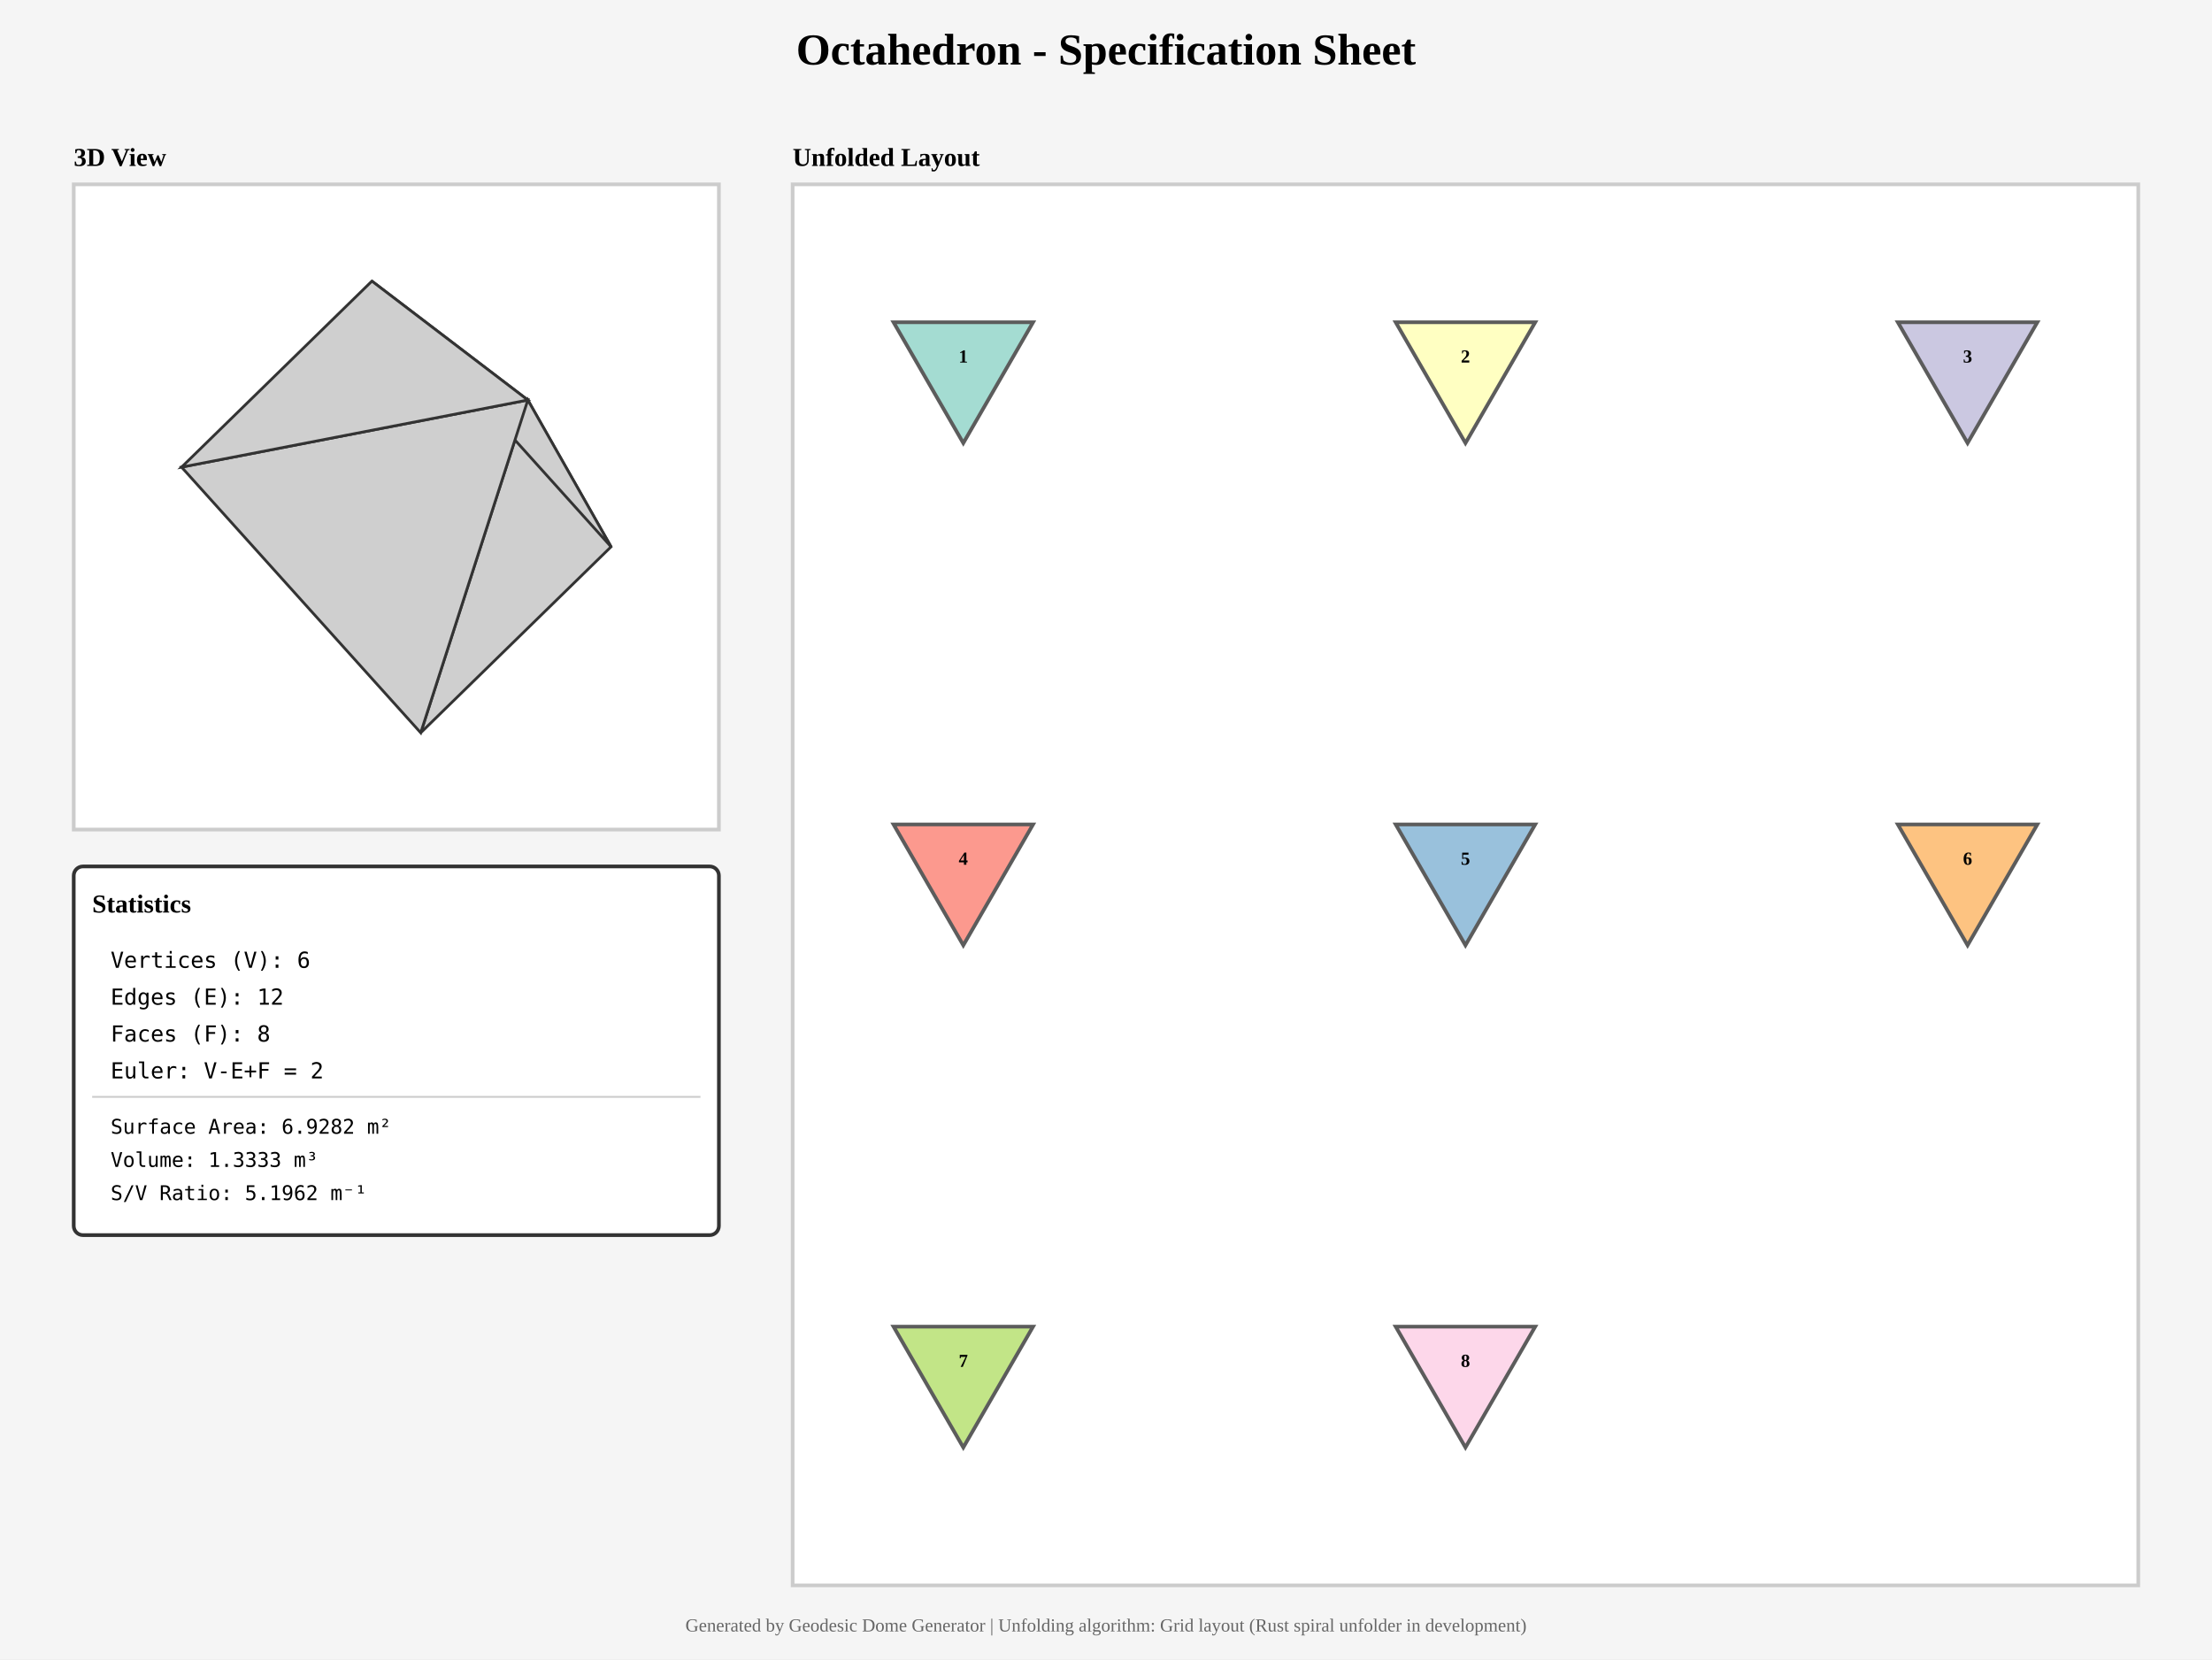
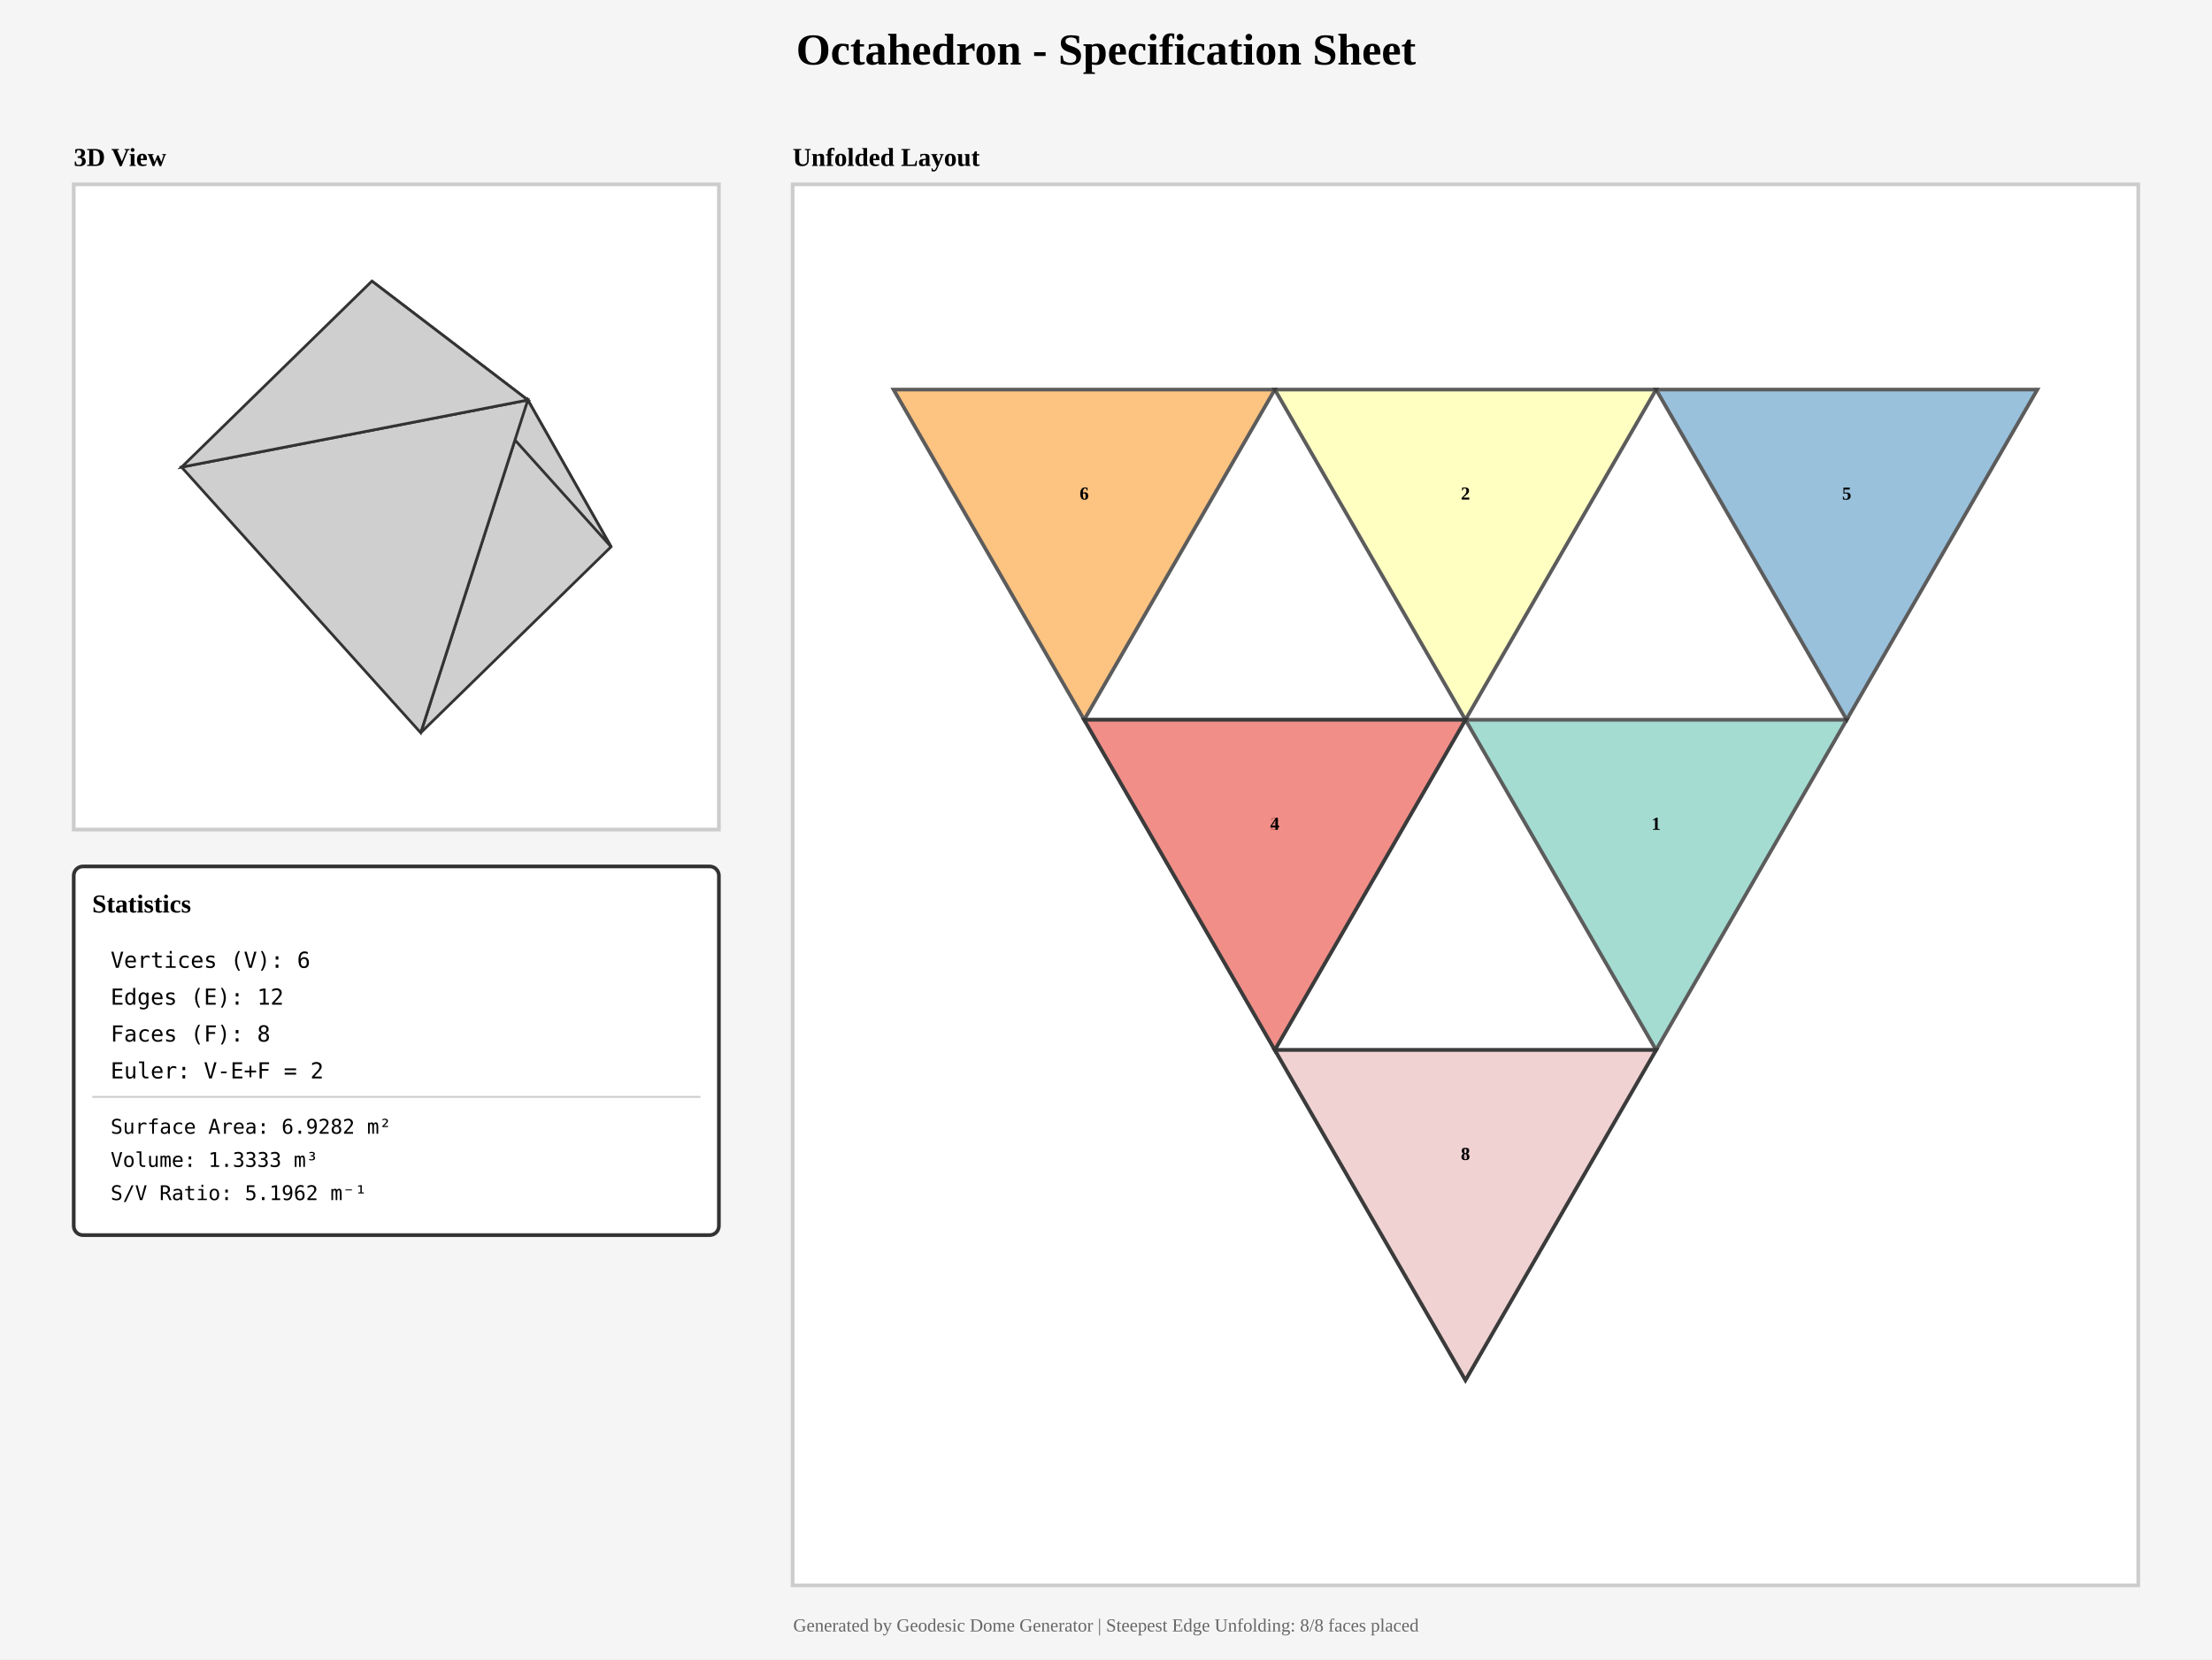
<svg xmlns="http://www.w3.org/2000/svg" width="1200" height="900">
  <rect width="1200" height="900" fill="#f5f5f5" />
  <text x="600.0" y="35" text-anchor="middle" font-size="24" font-weight="bold">Octahedron - Specification Sheet</text>
  <text x="40" y="90" font-size="14" font-weight="bold">3D View</text>
  <text x="430" y="90" font-size="14" font-weight="bold">Unfolded Layout</text>
  <rect x="40" y="100" width="350" height="350" fill="white" stroke="#ccc" stroke-width="2" />
  <polygon points="331.50,296.60 228.24,397.50 286.35,217.00" fill="rgb(207,207,207)" stroke="#333" stroke-width="1.5" />
  <polygon points="331.50,296.60 286.35,217.00 201.76,152.50" fill="rgb(207,207,207)" stroke="#333" stroke-width="1.5" />
  <polygon points="98.50,253.40 286.35,217.00 228.24,397.50" fill="rgb(207,207,207)" stroke="#333" stroke-width="1.5" />
  <polygon points="98.50,253.40 201.76,152.50 286.35,217.00" fill="rgb(207,207,207)" stroke="#333" stroke-width="1.5" />
  <rect x="40" y="470" width="350" height="200" fill="white" stroke="#333" stroke-width="2" rx="5" />
  <text x="50" y="495" font-size="14" font-weight="bold">Statistics</text>
  <text x="60" y="525" font-size="12" font-family="monospace">
    <tspan x="60" dy="0">Vertices (V): 6</tspan>
    <tspan x="60" dy="20">Edges (E): 12</tspan>
    <tspan x="60" dy="20">Faces (F): 8</tspan>
    <tspan x="60" dy="20">Euler: V-E+F = 2</tspan>
  </text>
  <line x1="50" y1="595" x2="380" y2="595" stroke="#ccc" stroke-width="1" />
  <text x="60" y="615" font-size="11" font-family="monospace">
    <tspan x="60" dy="0">Surface Area: 6.9282 m²</tspan>
    <tspan x="60" dy="18">Volume: 1.3333 m³</tspan>
    <tspan x="60" dy="18">S/V Ratio: 5.1962 m⁻¹</tspan>
  </text>
  <rect x="430" y="100" width="730" height="760" fill="white" stroke="#ccc" stroke-width="2" />
-   <polygon points="484.75,174.82 560.42,174.82 522.59,240.35" fill="#8dd3c7" stroke="#333" stroke-width="2" opacity="0.8" />
-   <text x="522.59" y="196.66" text-anchor="middle" font-size="10" font-weight="bold">1</text>
-   <polygon points="757.16,174.82 832.84,174.82 795.00,240.35" fill="#ffffb3" stroke="#333" stroke-width="2" opacity="0.8" />
-   <text x="795.00" y="196.66" text-anchor="middle" font-size="10" font-weight="bold">2</text>
-   <polygon points="1029.58,174.82 1105.25,174.82 1067.41,240.35" fill="#bebada" stroke="#333" stroke-width="2" opacity="0.8" />
-   <text x="1067.41" y="196.66" text-anchor="middle" font-size="10" font-weight="bold">3</text>
-   <polygon points="484.75,447.23 560.42,447.23 522.59,512.77" fill="#fb8072" stroke="#333" stroke-width="2" opacity="0.8" />
-   <text x="522.59" y="469.08" text-anchor="middle" font-size="10" font-weight="bold">4</text>
-   <polygon points="757.16,447.23 832.84,447.23 795.00,512.77" fill="#80b1d3" stroke="#333" stroke-width="2" opacity="0.8" />
-   <text x="795.00" y="469.08" text-anchor="middle" font-size="10" font-weight="bold">5</text>
-   <polygon points="1029.58,447.23 1105.25,447.23 1067.41,512.77" fill="#fdb462" stroke="#333" stroke-width="2" opacity="0.8" />
-   <text x="1067.41" y="469.08" text-anchor="middle" font-size="10" font-weight="bold">6</text>
-   <polygon points="484.75,719.65 560.42,719.65 522.59,785.18" fill="#b3de69" stroke="#333" stroke-width="2" opacity="0.8" />
-   <text x="522.59" y="741.49" text-anchor="middle" font-size="10" font-weight="bold">7</text>
-   <polygon points="757.16,719.65 832.84,719.65 795.00,785.18" fill="#fccde5" stroke="#333" stroke-width="2" opacity="0.8" />
-   <text x="795.00" y="741.49" text-anchor="middle" font-size="10" font-weight="bold">8</text>
+   <polygon points="795.00,390.44 1001.83,390.44 898.42,569.56" fill="#8dd3c7" stroke="#333" stroke-width="2" opacity="0.8" />
+   <text x="898.42" y="450.15" text-anchor="middle" font-size="10" font-weight="bold">1</text>
+   <polygon points="795.00,390.44 691.58,211.32 898.42,211.32" fill="#ffffb3" stroke="#333" stroke-width="2" opacity="0.8" />
+   <text x="795.00" y="271.02" text-anchor="middle" font-size="10" font-weight="bold">2</text>
+   <polygon points="795.00,390.44 691.58,569.56 588.17,390.44" fill="#bebada" stroke="#333" stroke-width="2" opacity="0.8" />
+   <text x="691.58" y="450.15" text-anchor="middle" font-size="10" font-weight="bold">3</text>
+   <polygon points="795.00,390.44 691.58,569.56 588.17,390.44" fill="#fb8072" stroke="#333" stroke-width="2" opacity="0.8" />
+   <text x="691.58" y="450.15" text-anchor="middle" font-size="10" font-weight="bold">4</text>
+   <polygon points="898.42,211.32 1105.25,211.32 1001.83,390.44" fill="#80b1d3" stroke="#333" stroke-width="2" opacity="0.8" />
+   <text x="1001.83" y="271.02" text-anchor="middle" font-size="10" font-weight="bold">5</text>
+   <polygon points="588.17,390.44 484.75,211.32 691.58,211.32" fill="#fdb462" stroke="#333" stroke-width="2" opacity="0.8" />
+   <text x="588.17" y="271.02" text-anchor="middle" font-size="10" font-weight="bold">6</text>
+   <polygon points="898.42,569.56 795.00,748.68 691.58,569.56" fill="#b3de69" stroke="#333" stroke-width="2" opacity="0.8" />
+   <text x="795.00" y="629.27" text-anchor="middle" font-size="10" font-weight="bold">7</text>
+   <polygon points="898.42,569.56 795.00,748.68 691.58,569.56" fill="#fccde5" stroke="#333" stroke-width="2" opacity="0.8" />
+   <text x="795.00" y="629.27" text-anchor="middle" font-size="10" font-weight="bold">8</text>
  <text x="600.0" y="885" text-anchor="middle" font-size="10" fill="#666">
- Generated by Geodesic Dome Generator | Unfolding algorithm: Grid layout (Rust spiral unfolder in development)
+ Generated by Geodesic Dome Generator | Steepest Edge Unfolding: 8/8 faces placed
</text>
</svg>
